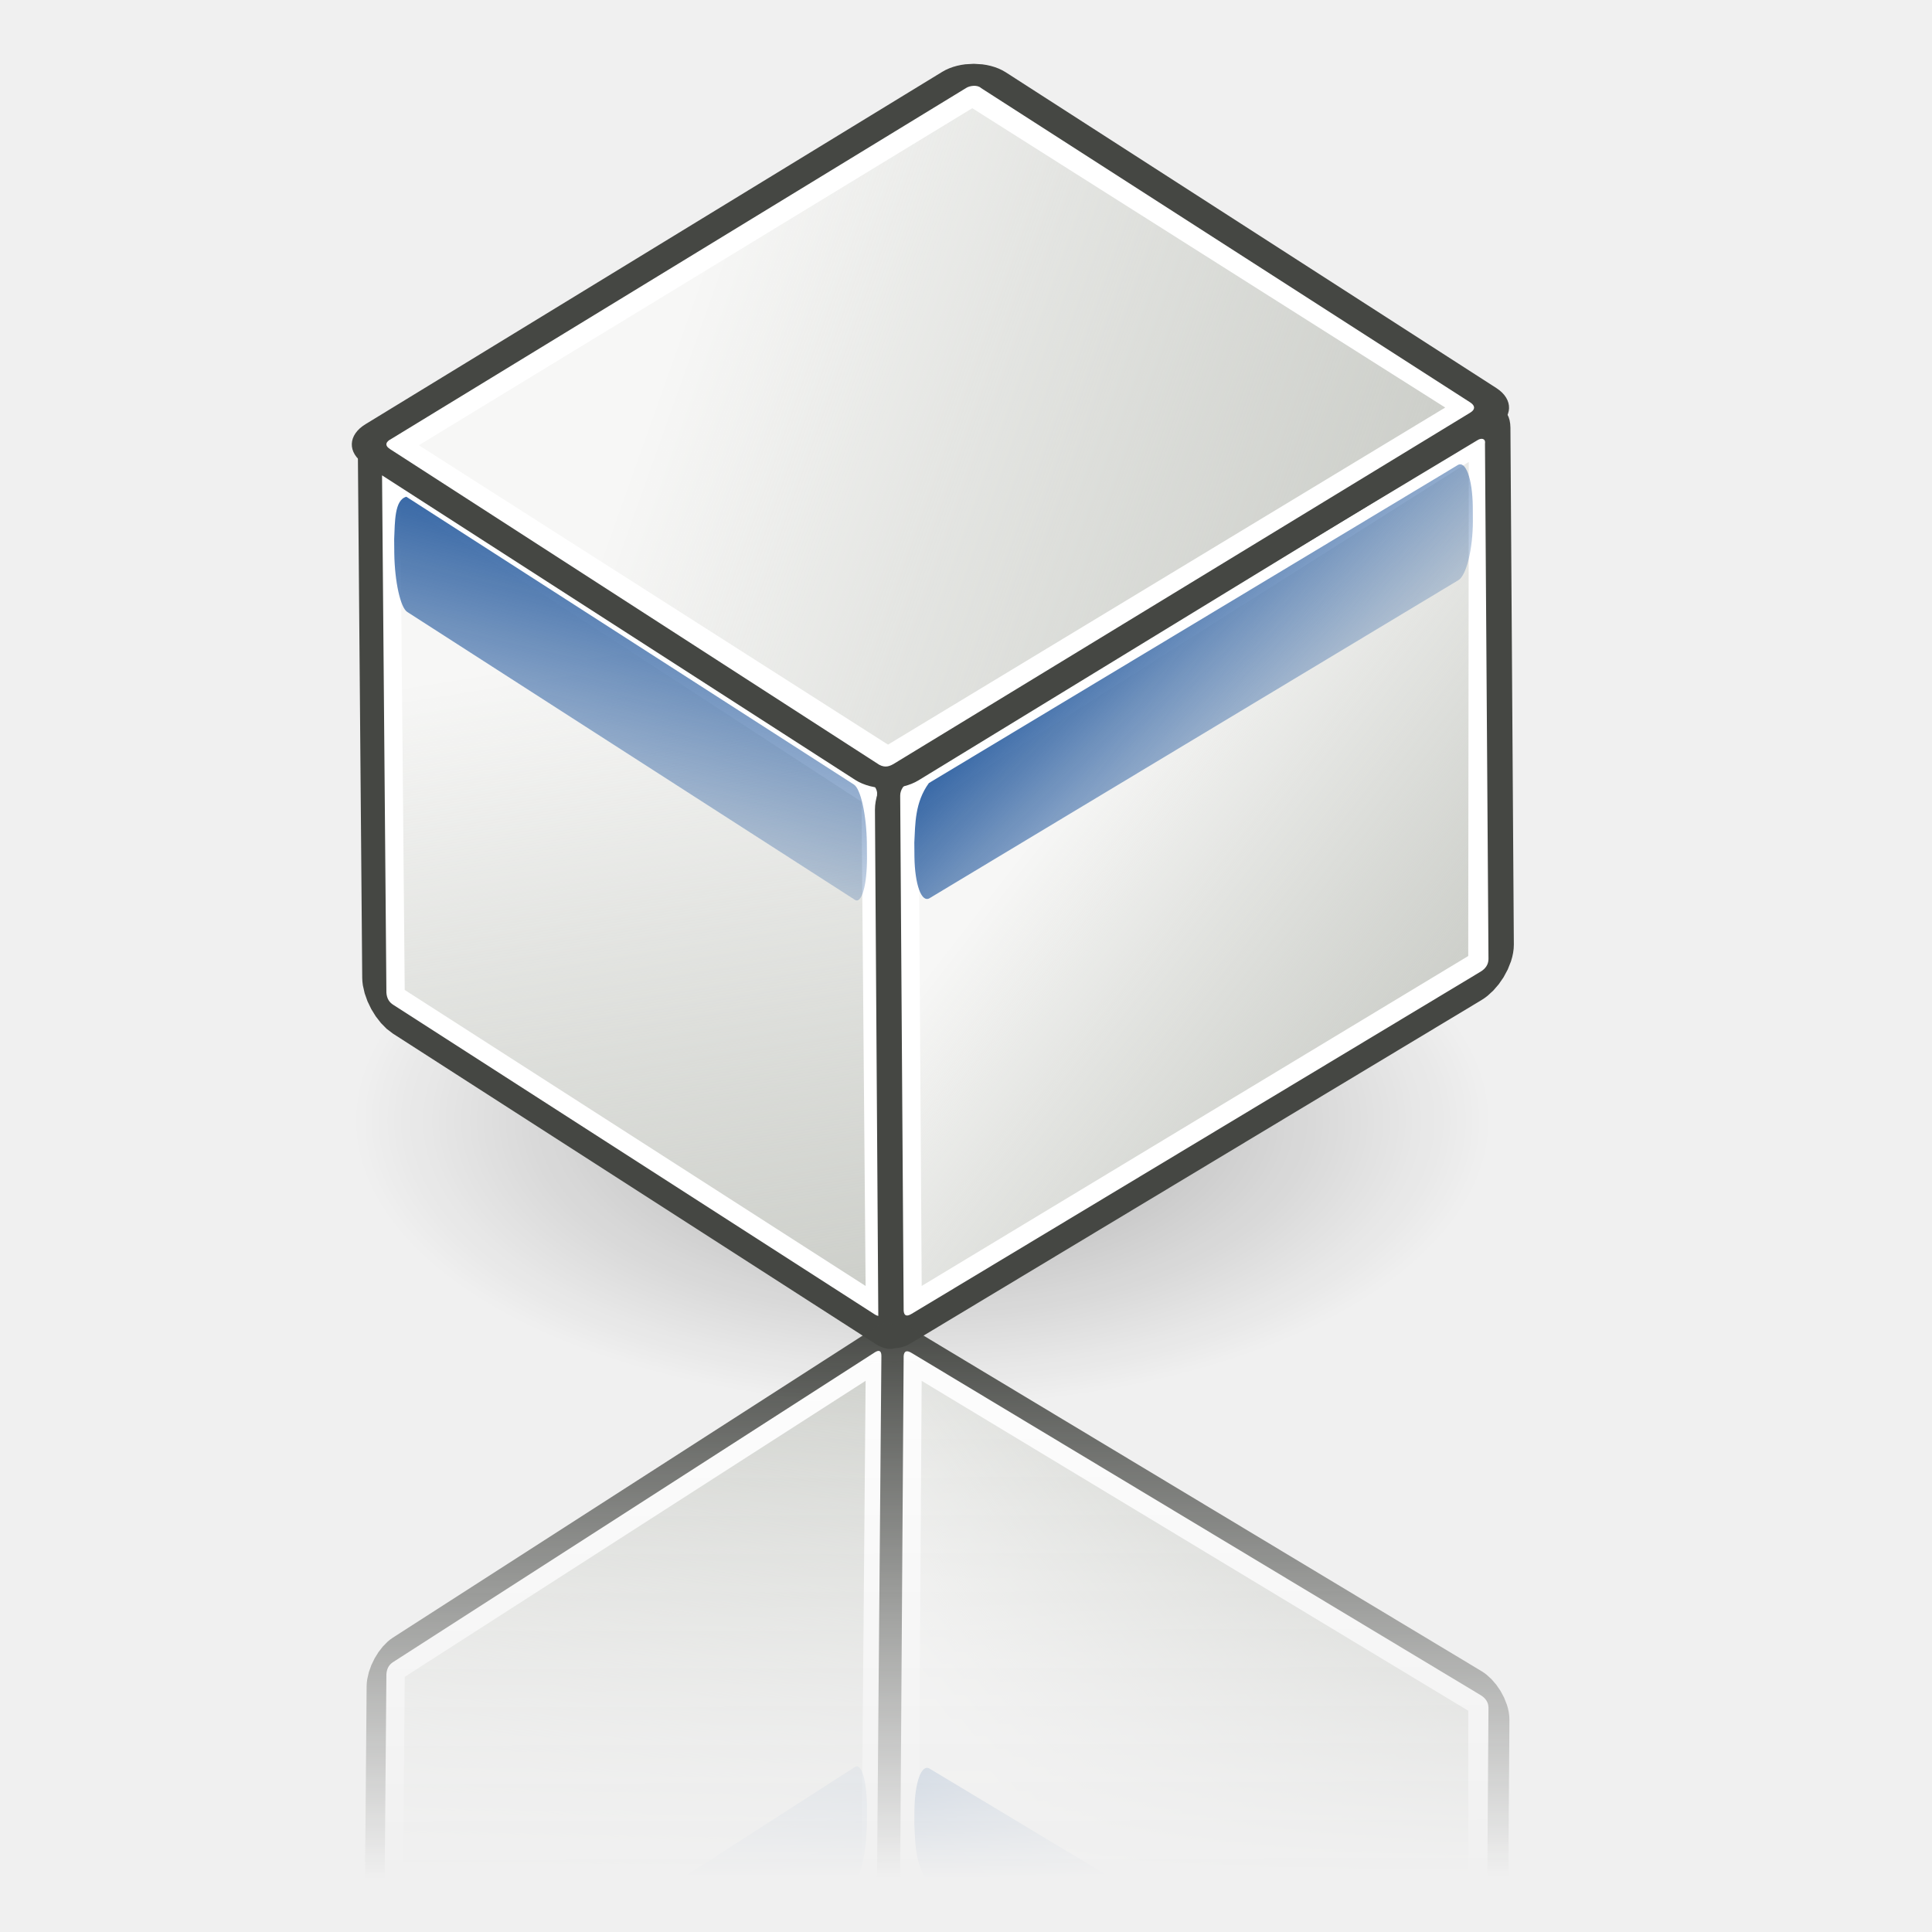
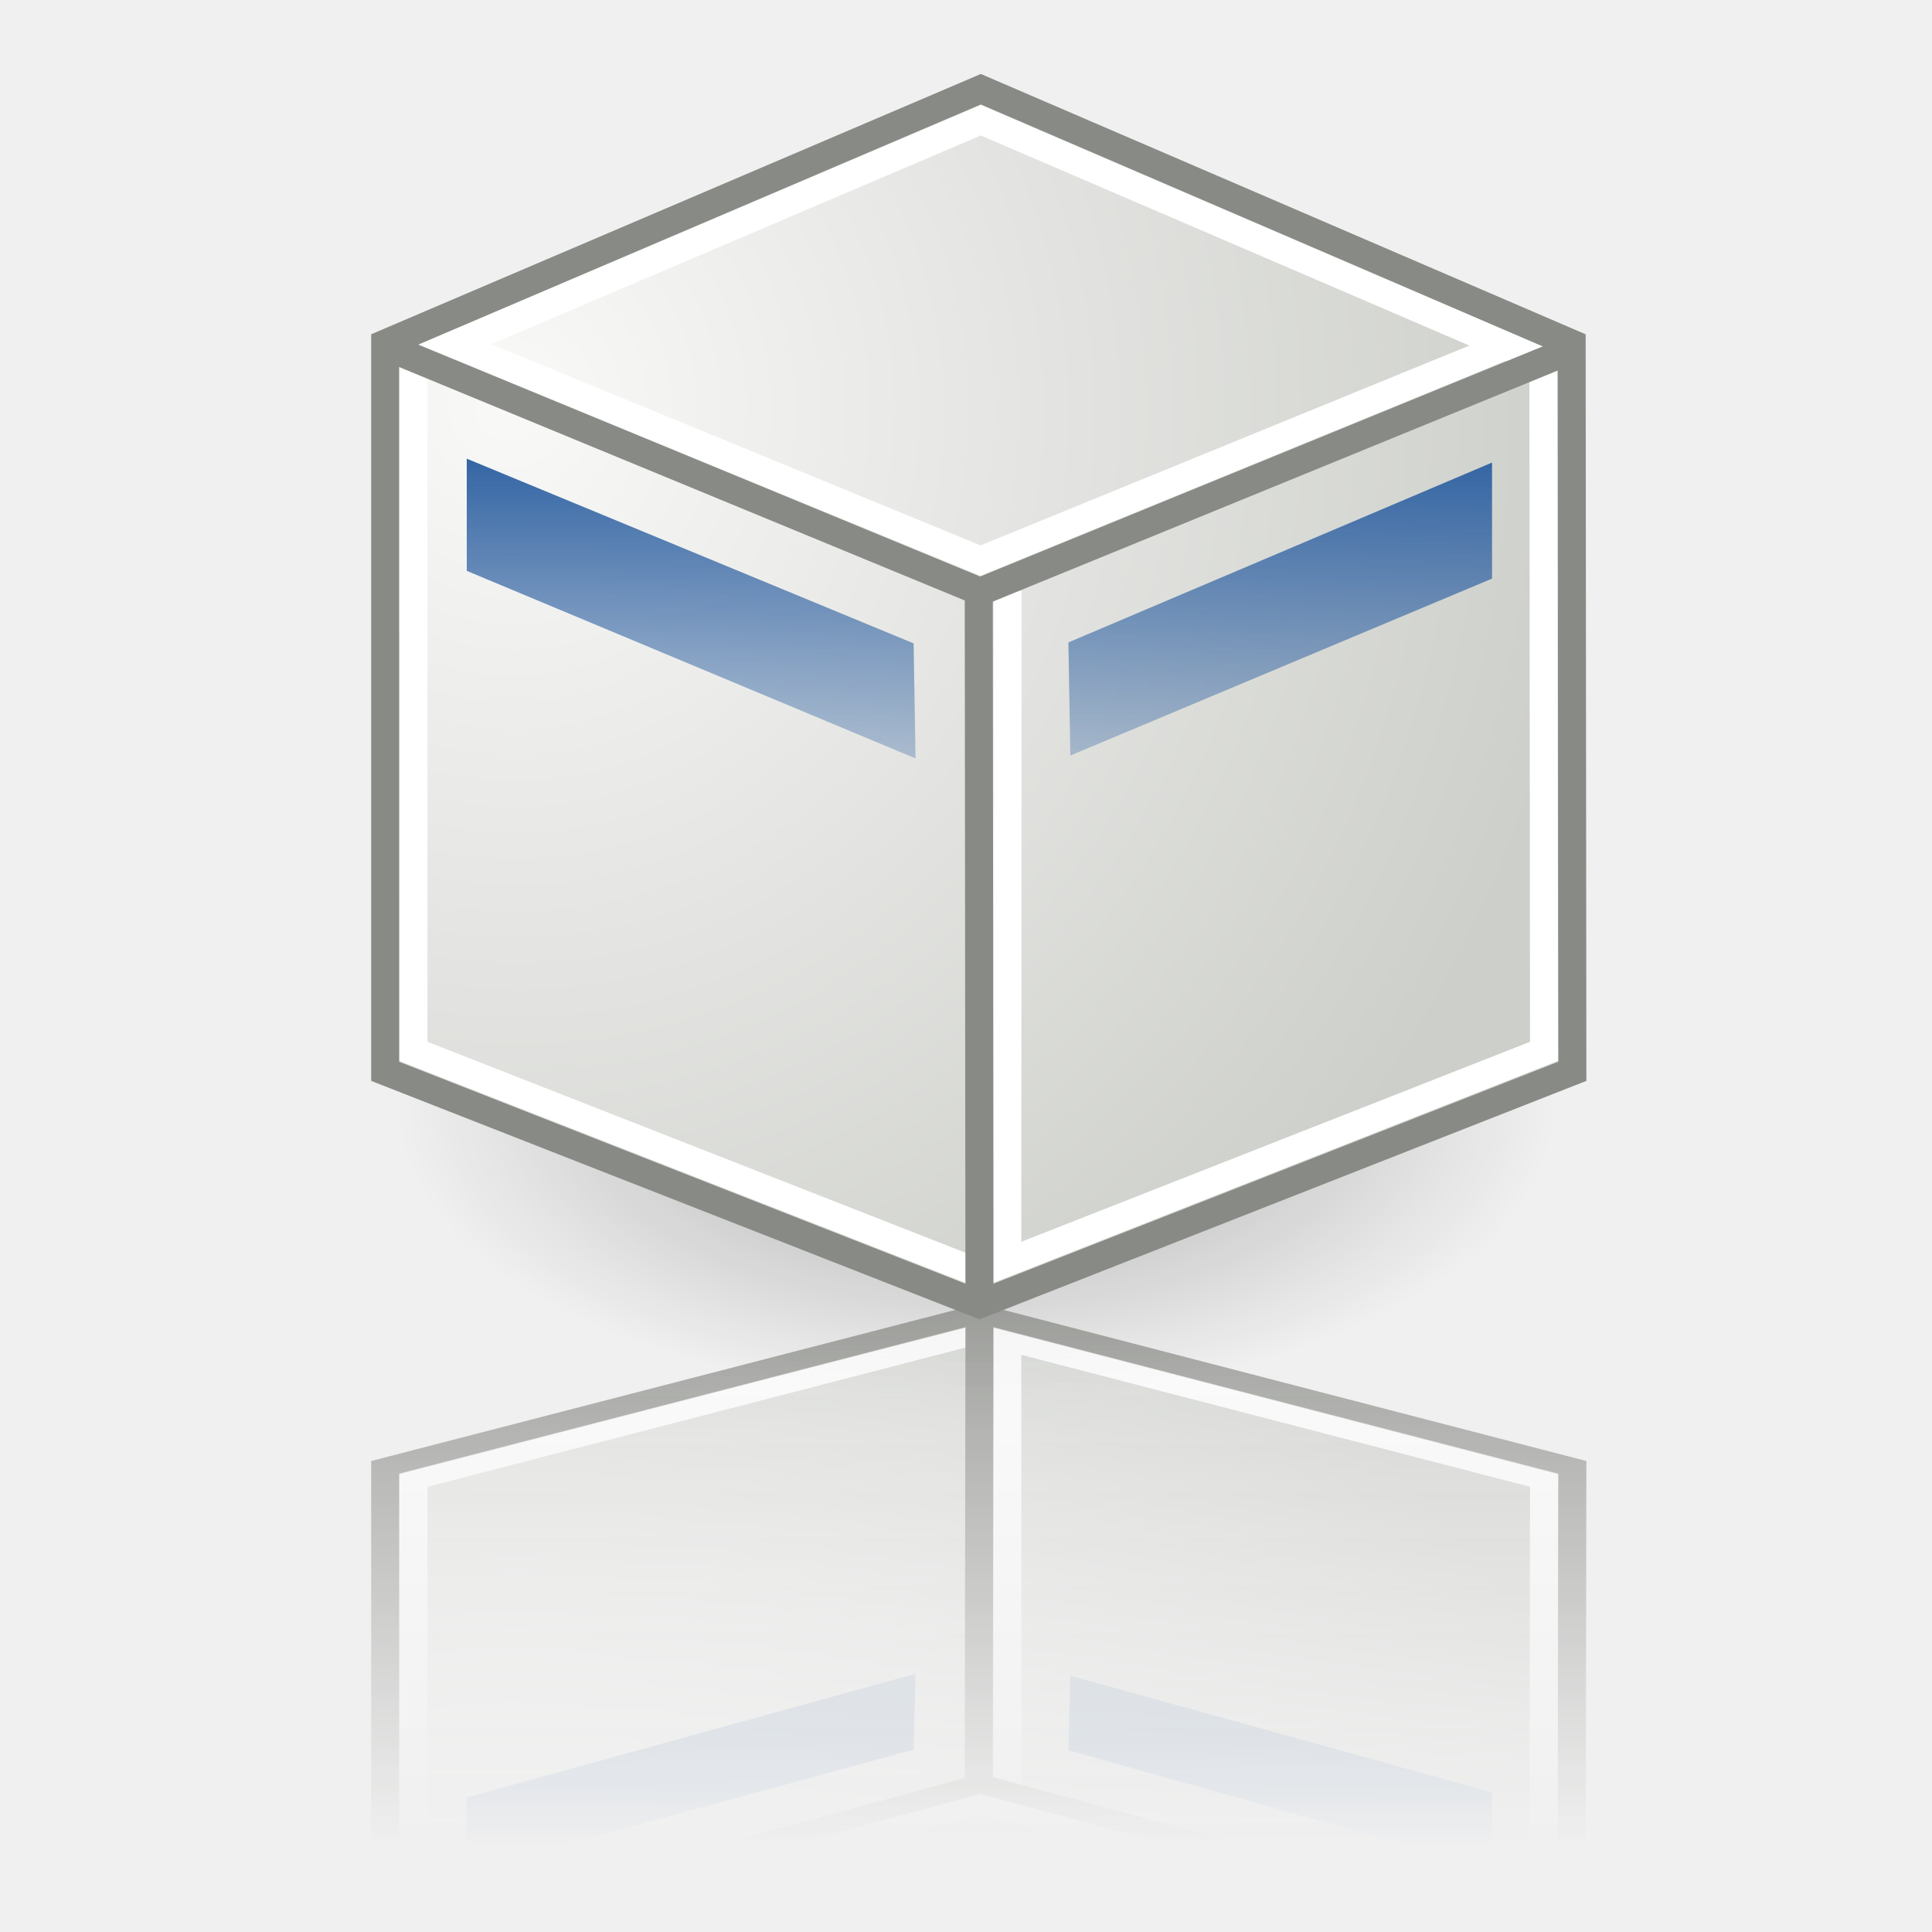
<svg xmlns="http://www.w3.org/2000/svg" xmlns:xlink="http://www.w3.org/1999/xlink" version="1.0" width="48" height="48" id="svg11300">
  <defs id="defs3">
+     <linearGradient id="linearGradient2347">
+       <stop style="stop-color:#ffffff;stop-opacity:1" offset="0" id="stop2349" />
+       <stop style="stop-color:#ffffff;stop-opacity:0" offset="1" id="stop2351" />
+     </linearGradient>
    <linearGradient id="linearGradient2291">
-       <stop id="stop2293" style="stop-color:#ffffff;stop-opacity:1" offset="0" />
-       <stop id="stop2295" style="stop-color:#ffffff;stop-opacity:0" offset="1" />
+       <stop style="stop-color:#ffffff;stop-opacity:1" offset="0" id="stop2293" />
+       <stop style="stop-color:#ffffff;stop-opacity:0" offset="1" id="stop2295" />
    </linearGradient>
    <linearGradient id="linearGradient6482">
-       <stop id="stop6484" style="stop-color:#000000;stop-opacity:1" offset="0" />
-       <stop id="stop6486" style="stop-color:#000000;stop-opacity:0" offset="1" />
+       <stop style="stop-color:#000000;stop-opacity:1" offset="0" id="stop6484" />
+       <stop style="stop-color:#000000;stop-opacity:0" offset="1" id="stop6486" />
    </linearGradient>
-     <linearGradient id="linearGradient13816">
-       <stop id="stop13818" style="stop-color:#f7f7f6;stop-opacity:1" offset="0" />
-       <stop id="stop13820" style="stop-color:#eff0ee;stop-opacity:0" offset="1" />
+     <linearGradient x1="28.402" y1="43.177" x2="28.536" y2="76.897" id="linearGradient2313" xlink:href="#linearGradient2291" gradientUnits="userSpaceOnUse" gradientTransform="matrix(1,0,0,0.5582822,56.00016,-65.2797)" />
+     <radialGradient cx="8.042" cy="13.534" r="19.677" fx="8.042" fy="13.534" id="radialGradient3159" xlink:href="#linearGradient3153" gradientUnits="userSpaceOnUse" gradientTransform="matrix(0.2937957,2.05881,-1.95372,0.2786465,31.20826,-7.955566)" />
+     <linearGradient x1="23.188" y1="33.688" x2="23.188" y2="19.278" id="linearGradient12425" xlink:href="#linearGradient2338" gradientUnits="userSpaceOnUse" gradientTransform="matrix(1.104289,0,0,-1.103987,-1.751846,51.55719)" />
+     <linearGradient id="linearGradient2338">
+       <stop style="stop-color:#3465a4;stop-opacity:1" offset="0" id="stop2340" />
+       <stop style="stop-color:#3465a4;stop-opacity:0" offset="1" id="stop2342" />
    </linearGradient>
-     <linearGradient id="linearGradient12914">
-       <stop id="stop12916" style="stop-color:#3465a4;stop-opacity:1" offset="0" />
-       <stop id="stop12918" style="stop-color:#3465a4;stop-opacity:0" offset="1" />
+     <linearGradient id="linearGradient3153">
+       <stop style="stop-color:#f9f9f8;stop-opacity:1" offset="0" id="stop3155" />
+       <stop style="stop-color:#cdcfca;stop-opacity:1" offset="1" id="stop3157" />
    </linearGradient>
-     <linearGradient x1="12.839" y1="1.432" x2="22.453" y2="28.53" id="linearGradient3548" xlink:href="#linearGradient12914" gradientUnits="userSpaceOnUse" gradientTransform="matrix(0.4746709,-0.2681253,3.0691746e-3,0.4362617,21.16054,23.36047)" />
-     <linearGradient x1="28.28" y1="15.029" x2="38.88" y2="39.041" id="linearGradient3552" xlink:href="#linearGradient13816" gradientUnits="userSpaceOnUse" gradientTransform="matrix(0.588972,0,0,0.7401913,23.58133,24.6483)" />
-     <linearGradient x1="28.28" y1="15.029" x2="38.88" y2="39.041" id="linearGradient5509" xlink:href="#linearGradient13816" gradientUnits="userSpaceOnUse" gradientTransform="matrix(0.6018086,0,0,0.8798454,-12.04609,2.421282)" />
-     <radialGradient cx="13.03" cy="-7.007" r="18.143" fx="13.03" fy="-7.007" id="radialGradient6488" xlink:href="#linearGradient6482" gradientUnits="userSpaceOnUse" gradientTransform="matrix(1,0,0,0.3954545,0,-4.236042)" />
-     <linearGradient x1="28.28" y1="15.029" x2="38.88" y2="39.041" id="linearGradient2279" xlink:href="#linearGradient13816" gradientUnits="userSpaceOnUse" gradientTransform="matrix(0.5070937,0,0,0.741525,4.691157,-1.748131)" />
-     <linearGradient x1="12.839" y1="1.432" x2="22.453" y2="28.53" id="linearGradient2281" xlink:href="#linearGradient12914" gradientUnits="userSpaceOnUse" gradientTransform="matrix(0.4017821,0.2426618,3.8641107e-3,0.4370415,4.415835,11.41666)" />
-     <linearGradient x1="28.28" y1="15.029" x2="38.88" y2="39.041" id="linearGradient2283" xlink:href="#linearGradient13816" gradientUnits="userSpaceOnUse" gradientTransform="matrix(0.588972,0,0,0.7401913,23.58133,24.6483)" />
-     <linearGradient x1="12.839" y1="1.432" x2="22.453" y2="28.53" id="linearGradient2285" xlink:href="#linearGradient12914" gradientUnits="userSpaceOnUse" gradientTransform="matrix(0.4746709,-0.2681253,3.0691746e-3,0.4362617,21.16054,23.36047)" />
-     <linearGradient x1="28.28" y1="15.029" x2="38.88" y2="39.041" id="linearGradient2287" xlink:href="#linearGradient13816" gradientUnits="userSpaceOnUse" gradientTransform="matrix(0.6018086,0,0,0.8798454,-12.04609,2.421282)" />
-     <linearGradient x1="28.402" y1="43.177" x2="28.536" y2="76.897" id="linearGradient2313" xlink:href="#linearGradient2291" gradientUnits="userSpaceOnUse" gradientTransform="matrix(1,0,0,0.5582822,56.00016,-65.2797)" />
-     <mask id="mask2309">
-       <rect width="42.603" height="24.383" rx="0.673" ry="0.68" x="58.144" y="-41.474" transform="scale(1,-1)" id="rect2311" style="opacity:1;fill:url(#linearGradient2313);fill-opacity:1;fill-rule:evenodd;stroke:none;stroke-width:1;stroke-linecap:round;stroke-linejoin:miter;stroke-miterlimit:4;stroke-dasharray:none;stroke-dashoffset:0;stroke-opacity:1" />
+     <radialGradient cx="13.03" cy="-7.007" r="18.143" fx="13.03" fy="-7.007" id="radialGradient2266" xlink:href="#linearGradient6482" gradientUnits="userSpaceOnUse" gradientTransform="matrix(1,0,0,0.3954545,0,-4.236042)" />
+     <radialGradient cx="8.042" cy="13.534" r="19.677" fx="8.042" fy="13.534" id="radialGradient2341" xlink:href="#linearGradient3153" gradientUnits="userSpaceOnUse" gradientTransform="matrix(0.2045881,-1.433677,-1.360496,-0.1940388,28.98251,72.60434)" />
+     <linearGradient x1="23.188" y1="33.688" x2="23.188" y2="19.278" id="linearGradient2343" xlink:href="#linearGradient2338" gradientUnits="userSpaceOnUse" gradientTransform="matrix(0.7689847,0,0,0.7687742,6.030354,31.16193)" />
+     <linearGradient x1="23.587" y1="27.007" x2="23.587" y2="44.698" id="linearGradient2359" xlink:href="#linearGradient2347" gradientUnits="userSpaceOnUse" gradientTransform="matrix(1,0,0,1.515616,0,-11.62474)" />
+     <mask id="mask2355">
+       <rect width="36.56" height="36.464" rx="0.743" ry="1.175" x="5.307" y="31.989" style="opacity:1;fill:url(#linearGradient2359);fill-opacity:1;fill-rule:evenodd;stroke:none;stroke-width:1;stroke-linecap:butt;stroke-linejoin:miter;stroke-miterlimit:4;stroke-dasharray:none;stroke-dashoffset:0;stroke-opacity:1" id="rect2357" />
    </mask>
-     <linearGradient x1="12.839" y1="1.432" x2="22.453" y2="28.53" id="linearGradient2335" xlink:href="#linearGradient12914" gradientUnits="userSpaceOnUse" gradientTransform="matrix(0.3035608,0.1951851,2.9194744e-3,0.3515344,8.24161,9.496132)" />
-     <linearGradient x1="28.28" y1="15.029" x2="38.88" y2="39.041" id="linearGradient2339" xlink:href="#linearGradient13816" gradientUnits="userSpaceOnUse" gradientTransform="matrix(0.3898974,0,0,0.596443,9.466953,-4.262338)" />
-     <linearGradient x1="12.839" y1="1.432" x2="22.453" y2="28.53" id="linearGradient2920" xlink:href="#linearGradient12914" gradientUnits="userSpaceOnUse" gradientTransform="matrix(0.3586309,-0.2156666,2.3188716e-3,0.3509072,20.89284,19.10314)" />
-     <linearGradient x1="28.28" y1="15.029" x2="38.88" y2="39.041" id="linearGradient2924" xlink:href="#linearGradient13816" gradientUnits="userSpaceOnUse" gradientTransform="matrix(0.4521116,0,0,0.5953713,23.80057,23.07595)" />
-     <linearGradient x1="28.28" y1="15.029" x2="38.88" y2="39.041" id="linearGradient2929" xlink:href="#linearGradient13816" gradientUnits="userSpaceOnUse" gradientTransform="matrix(0.4591758,0,0,0.6718337,-6.676923,4.908625)" />
  </defs>
-   <g id="layer1">
-     <path d="M 31.173,-7.007 A 18.143,7.175 0 1 1 -5.113,-7.007 A 18.143,7.175 0 1 1 31.173,-7.007 z" transform="matrix(0.7795757,0,0,0.9892583,12.75446,34.77587)" id="path5511" style="opacity:0.3;fill:url(#radialGradient6488);fill-opacity:1;fill-rule:evenodd;stroke:none;stroke-width:1;stroke-linecap:round;stroke-linejoin:round;stroke-miterlimit:4;stroke-dasharray:none;stroke-dashoffset:0;stroke-opacity:1" />
-     <rect width="14.958" height="13.575" rx="0.348" ry="0.353" x="11.062" y="5.386" transform="matrix(0.8411296,0.5408336,8.3046606e-3,0.9999655,0,0)" id="rect2168" style="fill:#cdcfca;fill-opacity:1;fill-rule:evenodd;stroke:#454743;stroke-width:1.093;stroke-linecap:butt;stroke-linejoin:miter;stroke-miterlimit:4;stroke-dasharray:none;stroke-dashoffset:0;stroke-opacity:1" />
-     <rect width="13.973" height="12.577" ry="0" x="11.562" y="5.877" transform="matrix(0.8411296,0.5408336,8.3046606e-3,0.9999655,0,0)" id="rect8969" style="fill:url(#linearGradient2339);fill-opacity:1;fill-rule:evenodd;stroke:none;stroke-width:1.3;stroke-linecap:butt;stroke-linejoin:round;stroke-miterlimit:4;stroke-dasharray:none;stroke-dashoffset:0;stroke-opacity:1" />
-     <path d="M 9.492,11.839 L 9.6,24.662 C 9.611,24.816 9.677,24.905 9.77,24.964 L 21.734,32.657 C 21.837,32.722 21.896,32.702 21.898,32.57 L 21.79,19.737 C 21.808,19.627 21.707,19.483 21.632,19.439 L 9.676,11.748 C 9.58,11.676 9.491,11.686 9.492,11.839 z M 9.946,12.457 L 21.404,19.919 L 21.506,31.95 L 10.055,24.595 L 9.946,12.457 z" id="path44937" style="fill:#ffffff;fill-opacity:1;fill-rule:evenodd;stroke:none;stroke-width:1;stroke-linecap:butt;stroke-linejoin:miter;stroke-miterlimit:4;stroke-dashoffset:0;stroke-opacity:1" />
-     <path d="M 9.793,13.396 L 9.796,13.749 C 9.806,14.453 9.95,15.101 10.12,15.205 L 21.237,22.354 C 21.407,22.468 21.542,21.999 21.54,21.3 L 21.537,20.947 C 21.527,20.243 21.383,19.595 21.214,19.491 L 10.096,12.342 C 9.798,12.42 9.813,12.971 9.793,13.396 z" id="rect9993" style="fill:url(#linearGradient2335);fill-opacity:1;fill-rule:evenodd;stroke:none;stroke-width:2.049;stroke-linecap:round;stroke-linejoin:round;stroke-miterlimit:4;stroke-dasharray:none;stroke-dashoffset:0;stroke-opacity:1" />
-     <rect width="17.345" height="13.55" rx="0.404" ry="0.353" x="25.65" y="32.707" transform="matrix(0.8569779,-0.5153532,6.6080745e-3,0.9999782,0,0)" id="rect2385" style="fill:#cdcfca;fill-opacity:1;fill-rule:evenodd;stroke:#454743;stroke-width:1.078;stroke-linecap:butt;stroke-linejoin:miter;stroke-miterlimit:4;stroke-dasharray:none;stroke-dashoffset:0;stroke-opacity:1" />
-     <rect width="16.202" height="12.554" ry="0" x="26.229" y="33.197" transform="matrix(0.8569779,-0.5153532,6.6080745e-3,0.9999782,0,0)" id="rect2387" style="fill:url(#linearGradient2924);fill-opacity:1;fill-rule:evenodd;stroke:none;stroke-width:1.3;stroke-linecap:butt;stroke-linejoin:round;stroke-miterlimit:4;stroke-dasharray:none;stroke-dashoffset:0;stroke-opacity:1" />
-     <path d="M 22.365,19.769 L 22.451,32.567 C 22.464,32.707 22.542,32.707 22.652,32.64 L 36.786,24.14 C 36.908,24.066 36.978,23.965 36.981,23.829 L 36.894,11.022 C 36.915,10.887 36.797,10.878 36.708,10.936 L 22.584,19.426 C 22.469,19.484 22.364,19.615 22.365,19.769 z M 22.824,20.13 L 36.491,11.476 L 36.478,23.752 L 22.899,31.949 L 22.824,20.13 z" id="path2389" style="fill:#ffffff;fill-opacity:1;fill-rule:evenodd;stroke:none;stroke-width:1;stroke-linecap:butt;stroke-linejoin:miter;stroke-miterlimit:4;stroke-dashoffset:0;stroke-opacity:1" />
-     <path d="M 22.716,20.931 L 22.719,21.283 C 22.728,21.98 22.896,22.439 23.097,22.314 L 36.232,14.415 C 36.432,14.299 36.593,13.643 36.593,12.939 L 36.591,12.587 C 36.582,11.89 36.413,11.431 36.213,11.557 L 23.078,19.455 C 22.726,19.939 22.741,20.475 22.716,20.931 z" id="path2391" style="fill:url(#linearGradient2920);fill-opacity:1;fill-rule:evenodd;stroke:none;stroke-width:2.049;stroke-linecap:round;stroke-linejoin:round;stroke-miterlimit:4;stroke-dasharray:none;stroke-dashoffset:0;stroke-opacity:1" />
-     <rect width="17.616" height="15.29" rx="0.41" ry="0.398" x="-4.798" y="15.776" transform="matrix(0.8533439,-0.5213485,0.8408836,0.541216,0,0)" id="rect2507" style="fill:#cdcfca;fill-opacity:1;fill-rule:evenodd;stroke:#454743;stroke-width:1.054;stroke-linecap:butt;stroke-linejoin:miter;stroke-miterlimit:4;stroke-dasharray:none;stroke-dashoffset:0;stroke-opacity:1" />
-     <rect width="16.455" height="14.167" ry="0" x="-4.21" y="16.33" transform="matrix(0.8533439,-0.5213485,0.8408836,0.541216,0,0)" id="rect2509" style="fill:url(#linearGradient2929);fill-opacity:1;fill-rule:evenodd;stroke:none;stroke-width:1.3;stroke-linecap:butt;stroke-linejoin:round;stroke-miterlimit:4;stroke-dasharray:none;stroke-dashoffset:0;stroke-opacity:1" />
-     <path d="M 24,2.188 L 9.719,10.906 C 9.594,10.97 9.543,11.062 9.688,11.156 L 21.844,19 C 21.995,19.082 22.108,19.037 22.219,18.969 L 36.531,10.25 C 36.653,10.174 36.655,10.084 36.531,10 L 24.375,2.188 C 24.282,2.099 24.086,2.129 24,2.188 z M 24.156,2.688 L 35.906,10.125 L 22.062,18.5 L 10.406,11.062 L 24.156,2.688 z" id="path2932" style="fill:#ffffff;fill-opacity:1;fill-rule:evenodd;stroke:none;stroke-width:1;stroke-linecap:butt;stroke-linejoin:miter;stroke-miterlimit:4;stroke-dashoffset:0;stroke-opacity:1" />
-     <g transform="matrix(0.7555359,0,0,-0.7555359,-37.60728,63.53733)" mask="url(#mask2309)" id="g2263">
-       <g transform="matrix(1,0,0,1.064609,56.26811,-3.183449)" id="g2208">
-         <rect width="19.454" height="16.877" rx="0.453" ry="0.439" x="6.766" y="10.247" transform="matrix(0.8559925,0.5169883,8.8411738e-3,0.9999609,0,0)" id="rect2210" style="fill:#cdcfca;fill-opacity:1;fill-rule:evenodd;stroke:#454743;stroke-width:1.084;stroke-linecap:butt;stroke-linejoin:miter;stroke-miterlimit:4;stroke-dasharray:none;stroke-dashoffset:0;stroke-opacity:1" />
-         <rect width="18.173" height="15.636" ry="0" x="7.415" y="10.858" transform="matrix(0.8559925,0.5169883,8.8411738e-3,0.9999609,0,0)" id="rect2212" style="fill:url(#linearGradient2279);fill-opacity:1;fill-rule:evenodd;stroke:none;stroke-width:1.3;stroke-linecap:butt;stroke-linejoin:round;stroke-miterlimit:4;stroke-dasharray:none;stroke-dashoffset:0;stroke-opacity:1" />
-         <path d="M 6.071,14.33 L 6.214,30.272 C 6.228,30.462 6.316,30.574 6.439,30.647 L 22.274,40.211 C 22.41,40.292 22.489,40.267 22.491,40.103 L 22.348,24.149 C 22.371,24.012 22.239,23.833 22.139,23.778 L 6.315,14.217 C 6.187,14.127 6.07,14.139 6.071,14.33 z M 6.671,15.098 L 21.837,24.375 L 21.972,39.332 L 6.817,30.188 L 6.671,15.098 z" id="path2214" style="fill:#ffffff;fill-opacity:1;fill-rule:evenodd;stroke:none;stroke-width:1;stroke-linecap:butt;stroke-linejoin:miter;stroke-miterlimit:4;stroke-dashoffset:0;stroke-opacity:1" />
-         <path d="M 6.469,16.265 L 6.473,16.704 C 6.486,17.579 6.677,18.385 6.901,18.515 L 21.617,27.402 C 21.841,27.544 22.02,26.961 22.017,26.092 L 22.013,25.653 C 22,24.778 21.81,23.972 21.585,23.842 L 6.87,14.955 C 6.476,15.052 6.495,15.737 6.469,16.265 z" id="path2216" style="fill:url(#linearGradient2281);fill-opacity:1;fill-rule:evenodd;stroke:none;stroke-width:2.049;stroke-linecap:round;stroke-linejoin:round;stroke-miterlimit:4;stroke-dasharray:none;stroke-dashoffset:0;stroke-opacity:1" />
-       </g>
-       <g transform="matrix(1,0,0,1.064609,56.26811,-3.183449)" id="g2218">
-         <rect width="22.595" height="16.846" rx="0.526" ry="0.439" x="25.991" y="36.621" transform="matrix(0.8706939,-0.4918252,7.0349941e-3,0.9999753,0,0)" id="rect2220" style="fill:#cdcfca;fill-opacity:1;fill-rule:evenodd;stroke:#454743;stroke-width:1.07;stroke-linecap:butt;stroke-linejoin:miter;stroke-miterlimit:4;stroke-dasharray:none;stroke-dashoffset:0;stroke-opacity:1" />
-         <rect width="21.107" height="15.608" ry="0" x="26.745" y="37.232" transform="matrix(0.8706939,-0.4918252,7.0349941e-3,0.9999753,0,0)" id="rect2222" style="fill:url(#linearGradient2283);fill-opacity:1;fill-rule:evenodd;stroke:none;stroke-width:1.3;stroke-linecap:butt;stroke-linejoin:round;stroke-miterlimit:4;stroke-dasharray:none;stroke-dashoffset:0;stroke-opacity:1" />
-         <path d="M 23.109,24.188 L 23.223,40.099 C 23.24,40.273 23.344,40.273 23.489,40.19 L 42.196,29.623 C 42.357,29.531 42.451,29.405 42.454,29.236 L 42.339,13.313 C 42.368,13.145 42.211,13.134 42.093,13.207 L 23.398,23.762 C 23.247,23.835 23.108,23.997 23.109,24.188 z M 23.716,24.637 L 41.806,13.878 L 41.789,29.141 L 23.815,39.331 L 23.716,24.637 z" id="path2224" style="fill:#ffffff;fill-opacity:1;fill-rule:evenodd;stroke:none;stroke-width:1;stroke-linecap:butt;stroke-linejoin:miter;stroke-miterlimit:4;stroke-dashoffset:0;stroke-opacity:1" />
-         <path d="M 23.574,25.633 L 23.577,26.071 C 23.59,26.938 23.812,27.508 24.078,27.352 L 41.463,17.532 C 41.728,17.388 41.941,16.572 41.941,15.698 L 41.938,15.259 C 41.926,14.393 41.703,13.822 41.438,13.978 L 24.053,23.798 C 23.586,24.399 23.607,25.066 23.574,25.633 z" id="path2226" style="fill:url(#linearGradient2285);fill-opacity:1;fill-rule:evenodd;stroke:none;stroke-width:2.049;stroke-linecap:round;stroke-linejoin:round;stroke-miterlimit:4;stroke-dasharray:none;stroke-dashoffset:0;stroke-opacity:1" />
-       </g>
-       <g transform="matrix(1,0,0,1.037826,56.0207,-3.140957)" id="g2228">
-         <rect width="23.088" height="20.025" rx="0.537" ry="0.521" x="-9.584" y="16.653" transform="matrix(0.8617665,-0.5073052,0.8498381,0.5270438,0,0)" id="rect2230" style="fill:#cdcfca;fill-opacity:1;fill-rule:evenodd;stroke:#454743;stroke-width:1.063;stroke-linecap:butt;stroke-linejoin:miter;stroke-miterlimit:4;stroke-dasharray:none;stroke-dashoffset:0;stroke-opacity:1" />
-         <rect width="21.567" height="18.553" ry="0" x="-8.813" y="17.379" transform="matrix(0.8617665,-0.5073052,0.8498381,0.5270438,0,0)" id="rect2232" style="fill:url(#linearGradient2287);fill-opacity:1;fill-rule:evenodd;stroke:none;stroke-width:1.3;stroke-linecap:butt;stroke-linejoin:round;stroke-miterlimit:4;stroke-dasharray:none;stroke-dashoffset:0;stroke-opacity:1" />
-         <path d="M 6.592,13.806 L 22.669,23.774 C 22.869,23.879 23.033,23.854 23.179,23.767 L 42.098,12.63 C 42.259,12.533 42.281,12.432 42.117,12.325 L 26.028,2.35 C 25.905,2.238 25.647,2.268 25.533,2.342 L 6.622,13.469 C 6.457,13.551 6.401,13.686 6.592,13.806 z M 7.532,13.653 L 25.741,2.975 L 41.281,12.469 L 22.942,23.159 L 7.532,13.653 z" id="path2234" style="fill:#ffffff;fill-opacity:1;fill-rule:evenodd;stroke:none;stroke-width:1;stroke-linecap:butt;stroke-linejoin:miter;stroke-miterlimit:4;stroke-dashoffset:0;stroke-opacity:1" />
-       </g>
-     </g>
+   <g transform="matrix(0.6963618,0,0,0.6963618,7.722017,1.391414)" id="g2255">
+     <path d="M 31.173 -7.007 A 18.143 7.175 0 1 1  -5.113,-7.007 A 18.143 7.175 0 1 1  31.173 -7.007 z" transform="matrix(1.139425,0,0,1.445501,8.901257,47.65406)" style="opacity:0.3;fill:url(#radialGradient2266);fill-opacity:1;fill-rule:evenodd;stroke:none;stroke-width:1;stroke-linecap:round;stroke-linejoin:round;stroke-miterlimit:4;stroke-dasharray:none;stroke-dashoffset:0;stroke-opacity:1" id="path2257" />
+     <path d="M 23.905,1.185 L 2.654,10.258 L 2.654,36.225 L 23.856,44.536 L 45.009,36.225 L 44.984,10.258 L 23.905,1.185 z " style="fill:url(#radialGradient3159);fill-opacity:1;fill-rule:evenodd;stroke:#888a85;stroke-width:1;stroke-linecap:butt;stroke-linejoin:miter;stroke-miterlimit:4;stroke-dasharray:none;stroke-dashoffset:0;stroke-opacity:1" id="rect2370" />
+     <path d="M 5.564,14.367 L 5.564,18.369 L 21.576,25.062 L 21.507,20.956 L 5.564,14.367 z M 42.144,14.505 L 27.029,20.922 L 27.098,24.958 L 42.144,18.645 L 42.144,14.505 z " style="fill:url(#linearGradient12425);fill-opacity:1;fill-rule:evenodd;stroke:none;stroke-width:1px;stroke-linecap:butt;stroke-linejoin:miter;stroke-opacity:1" id="path11448" />
+     <path d="M 24.858,19.084 L 24.849,43.207" style="fill:none;fill-rule:evenodd;stroke:#ffffff;stroke-width:1;stroke-linecap:butt;stroke-linejoin:miter;stroke-miterlimit:4;stroke-dasharray:none;stroke-opacity:1" id="path18255" />
+     <path d="M 128.531,-61.562 L 102.812,-50.594 L 102.812,-19.344 L 128.469,-9.281 L 154.062,-19.344 L 154.031,-50.594 L 128.531,-61.562 z " transform="matrix(0.7870843,0,0,0.7868689,-77.25995,50.73286)" style="fill:none;fill-opacity:1;fill-rule:evenodd;stroke:#ffffff;stroke-width:1.271;stroke-linecap:butt;stroke-linejoin:miter;stroke-miterlimit:4;stroke-dasharray:none;stroke-dashoffset:0;stroke-opacity:1" id="path8463" />
+     <path d="M 23.831,18.963 L 23.856,44.286" style="fill:none;fill-rule:evenodd;stroke:#888a85;stroke-width:1;stroke-linecap:butt;stroke-linejoin:miter;stroke-miterlimit:4;stroke-dasharray:none;stroke-opacity:1" id="path9436" />
+     <path d="M 5.142,10.289 L 23.895,18.001 L 42.482,10.401" style="fill:none;fill-rule:evenodd;stroke:#ffffff;stroke-width:1;stroke-linecap:butt;stroke-linejoin:miter;stroke-miterlimit:4;stroke-dasharray:none;stroke-opacity:1" id="path17284" />
+     <path d="M 3.087,10.53 L 23.88,19.111 L 44.828,10.543" style="fill:none;fill-rule:evenodd;stroke:#888a85;stroke-width:1;stroke-linecap:butt;stroke-linejoin:miter;stroke-miterlimit:4;stroke-dasharray:none;stroke-opacity:1" id="path8465" />
+   </g>
+   <g transform="matrix(1,0,0,0.6597979,0.4717445,8.84934)" mask="url(#mask2355)" id="g2332">
+     <path d="M 23.897,66.239 L 9.098,59.921 L 9.098,41.839 L 23.863,36.051 L 38.593,41.839 L 38.575,59.921 L 23.897,66.239 z " style="fill:url(#radialGradient2341);fill-opacity:1;fill-rule:evenodd;stroke:#888a85;stroke-width:0.696;stroke-linecap:butt;stroke-linejoin:miter;stroke-miterlimit:4;stroke-dasharray:none;stroke-dashoffset:0;stroke-opacity:1" id="path2300" />
+     <path d="M 11.125,57.06 L 11.125,54.273 L 22.275,49.613 L 22.227,52.471 L 11.125,57.06 z M 36.597,56.964 L 26.072,52.495 L 26.12,49.685 L 36.597,54.081 L 36.597,56.964 z " style="fill:url(#linearGradient2343);fill-opacity:1;fill-rule:evenodd;stroke:none;stroke-width:1px;stroke-linecap:butt;stroke-linejoin:miter;stroke-opacity:1" id="path2302" />
+     <path d="M 24.56,53.775 L 24.554,36.976" style="fill:none;fill-rule:evenodd;stroke:#ffffff;stroke-width:0.696;stroke-linecap:butt;stroke-linejoin:miter;stroke-miterlimit:4;stroke-dasharray:none;stroke-opacity:1" id="path2304" />
+     <path d="M 128.531,-61.562 L 102.812,-50.594 L 102.812,-19.344 L 128.469,-9.281 L 154.062,-19.344 L 154.031,-50.594 L 128.531,-61.562 z " transform="matrix(0.5480954,0,0,-0.5479454,-46.5506,31.73596)" style="fill:none;fill-opacity:1;fill-rule:evenodd;stroke:#ffffff;stroke-width:1.271;stroke-linecap:butt;stroke-linejoin:miter;stroke-miterlimit:4;stroke-dasharray:none;stroke-dashoffset:0;stroke-opacity:1" id="path2306" />
+     <path d="M 23.845,53.859 L 23.863,36.225" style="fill:none;fill-rule:evenodd;stroke:#888a85;stroke-width:0.696;stroke-linecap:butt;stroke-linejoin:miter;stroke-miterlimit:4;stroke-dasharray:none;stroke-opacity:1" id="path2308" />
+     <path d="M 10.831,59.899 L 23.89,54.529 L 36.833,59.822" style="fill:none;fill-rule:evenodd;stroke:#ffffff;stroke-width:0.696;stroke-linecap:butt;stroke-linejoin:miter;stroke-miterlimit:4;stroke-dasharray:none;stroke-opacity:1" id="path2310" />
+     <path d="M 9.4,59.732 L 23.88,53.757 L 38.467,59.723" style="fill:none;fill-rule:evenodd;stroke:#888a85;stroke-width:0.696;stroke-linecap:butt;stroke-linejoin:miter;stroke-miterlimit:4;stroke-dasharray:none;stroke-opacity:1" id="path2312" />
  </g>
</svg>
